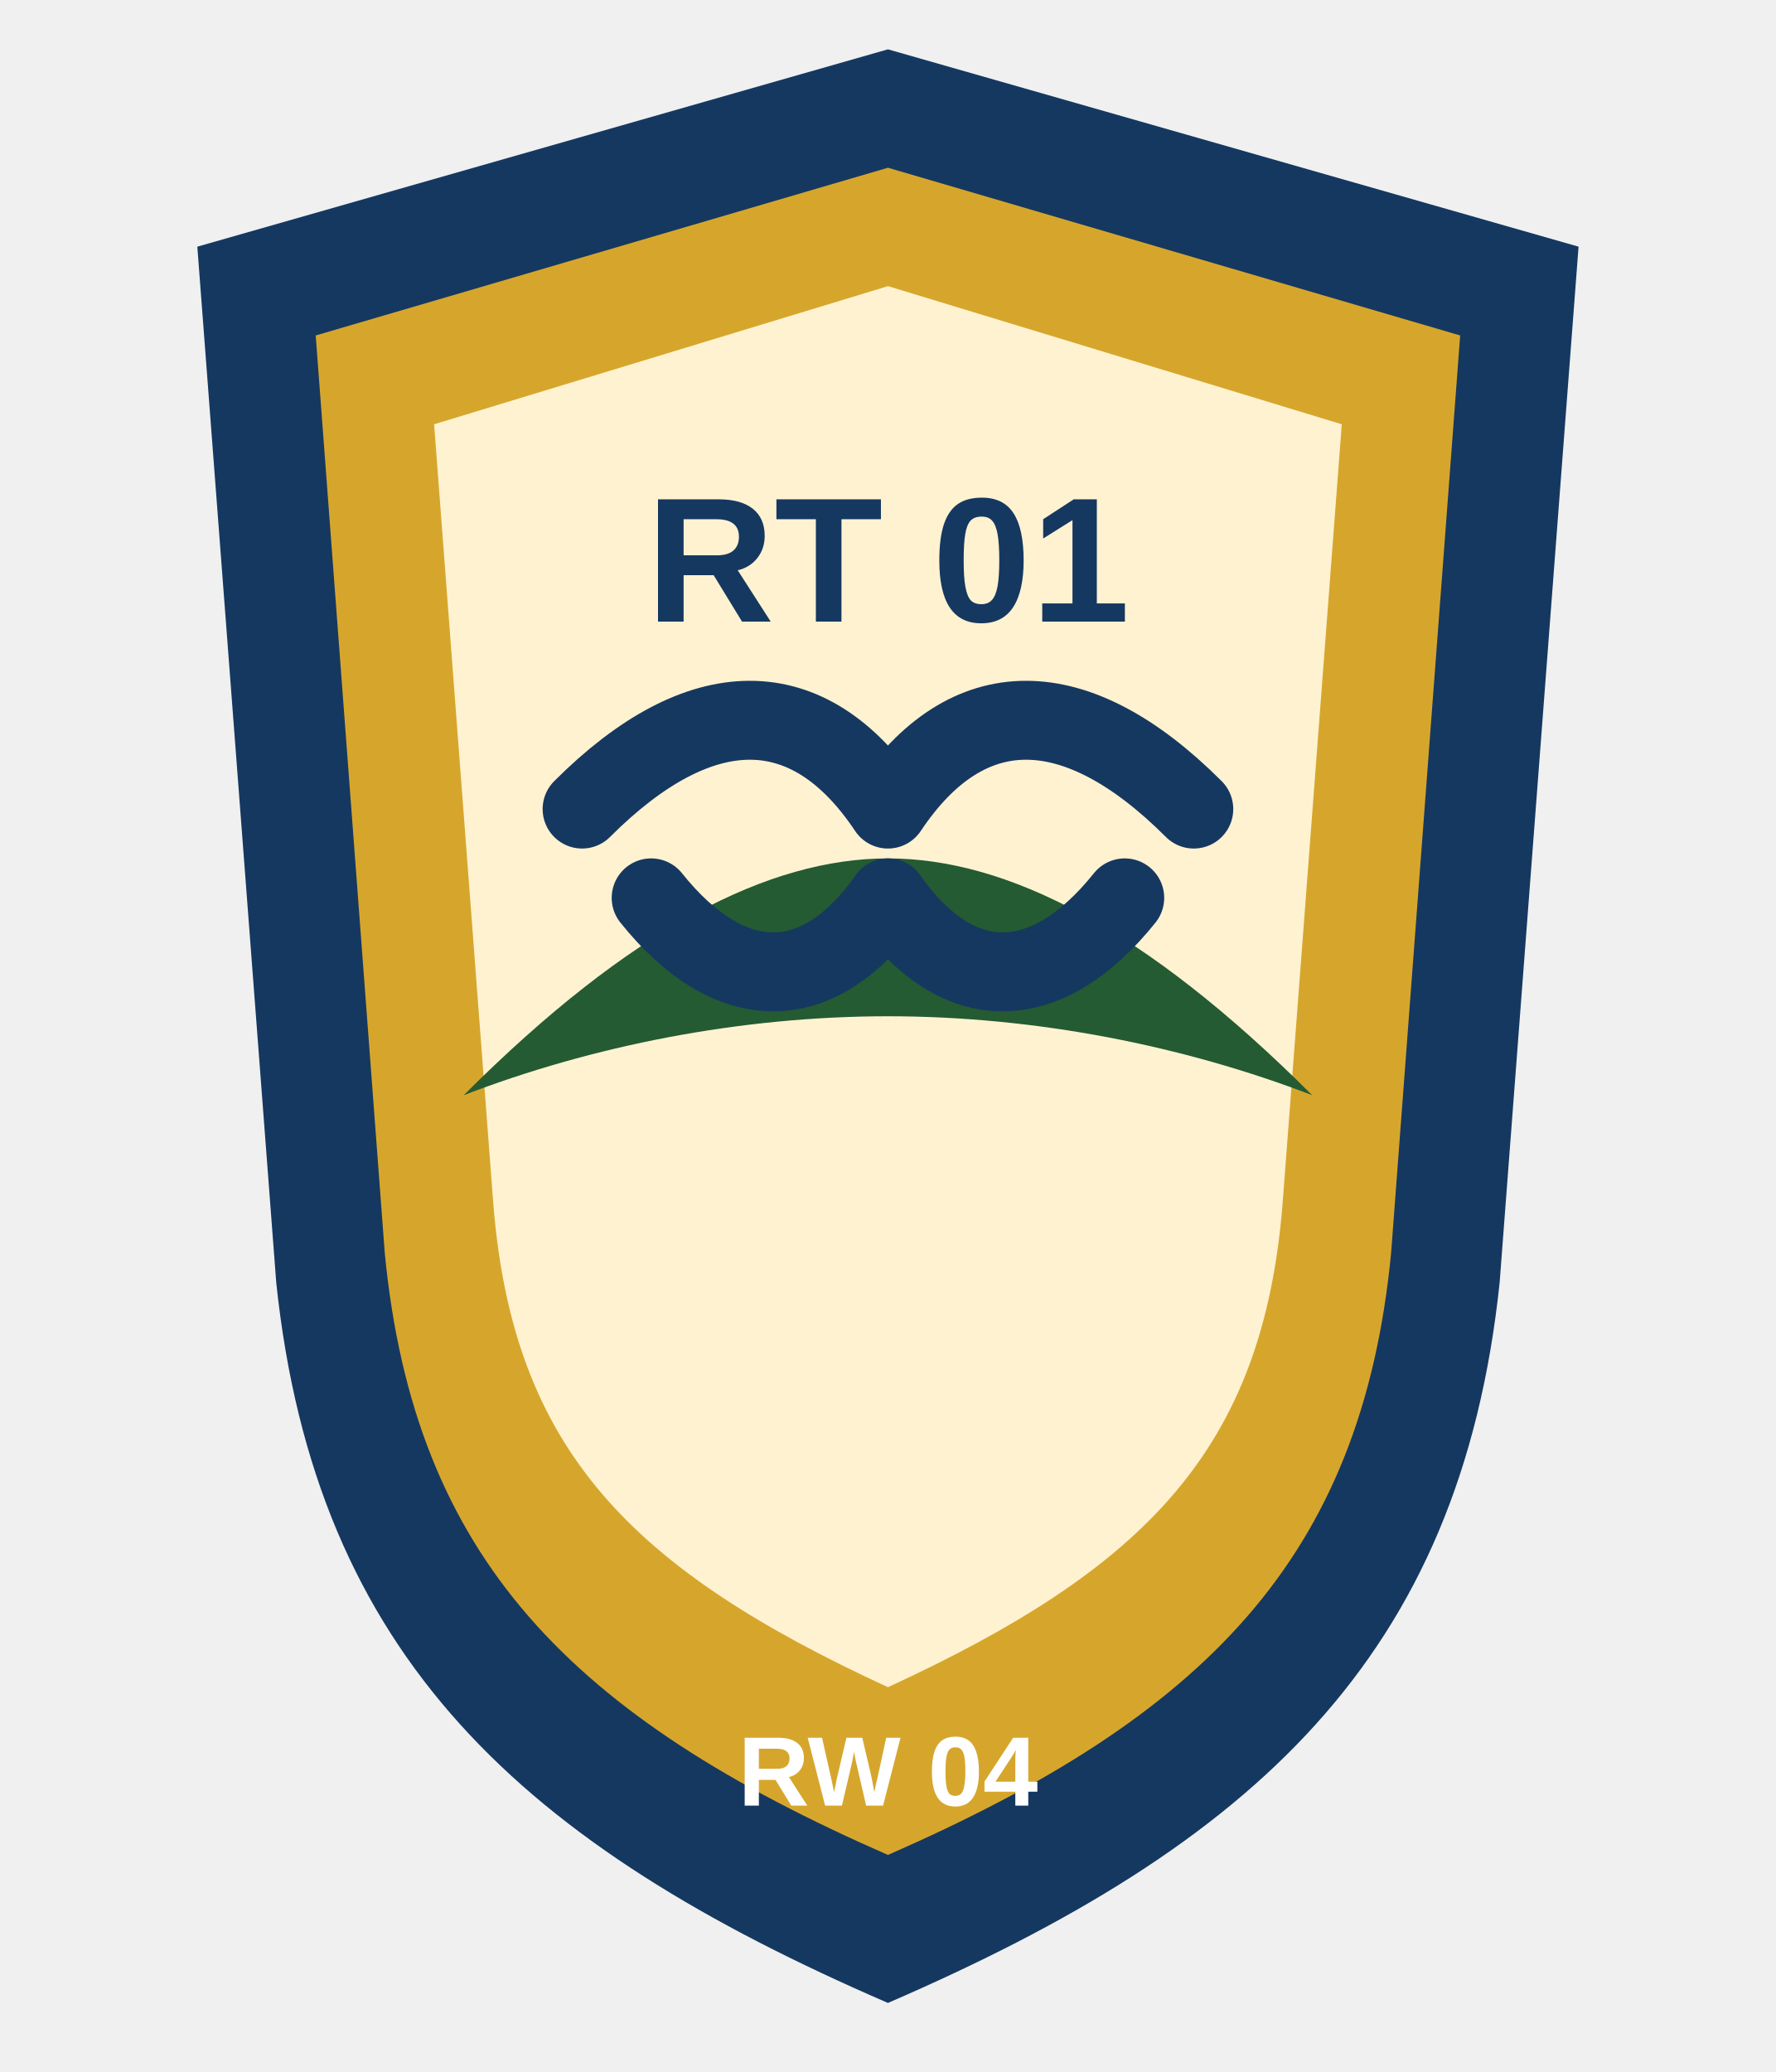
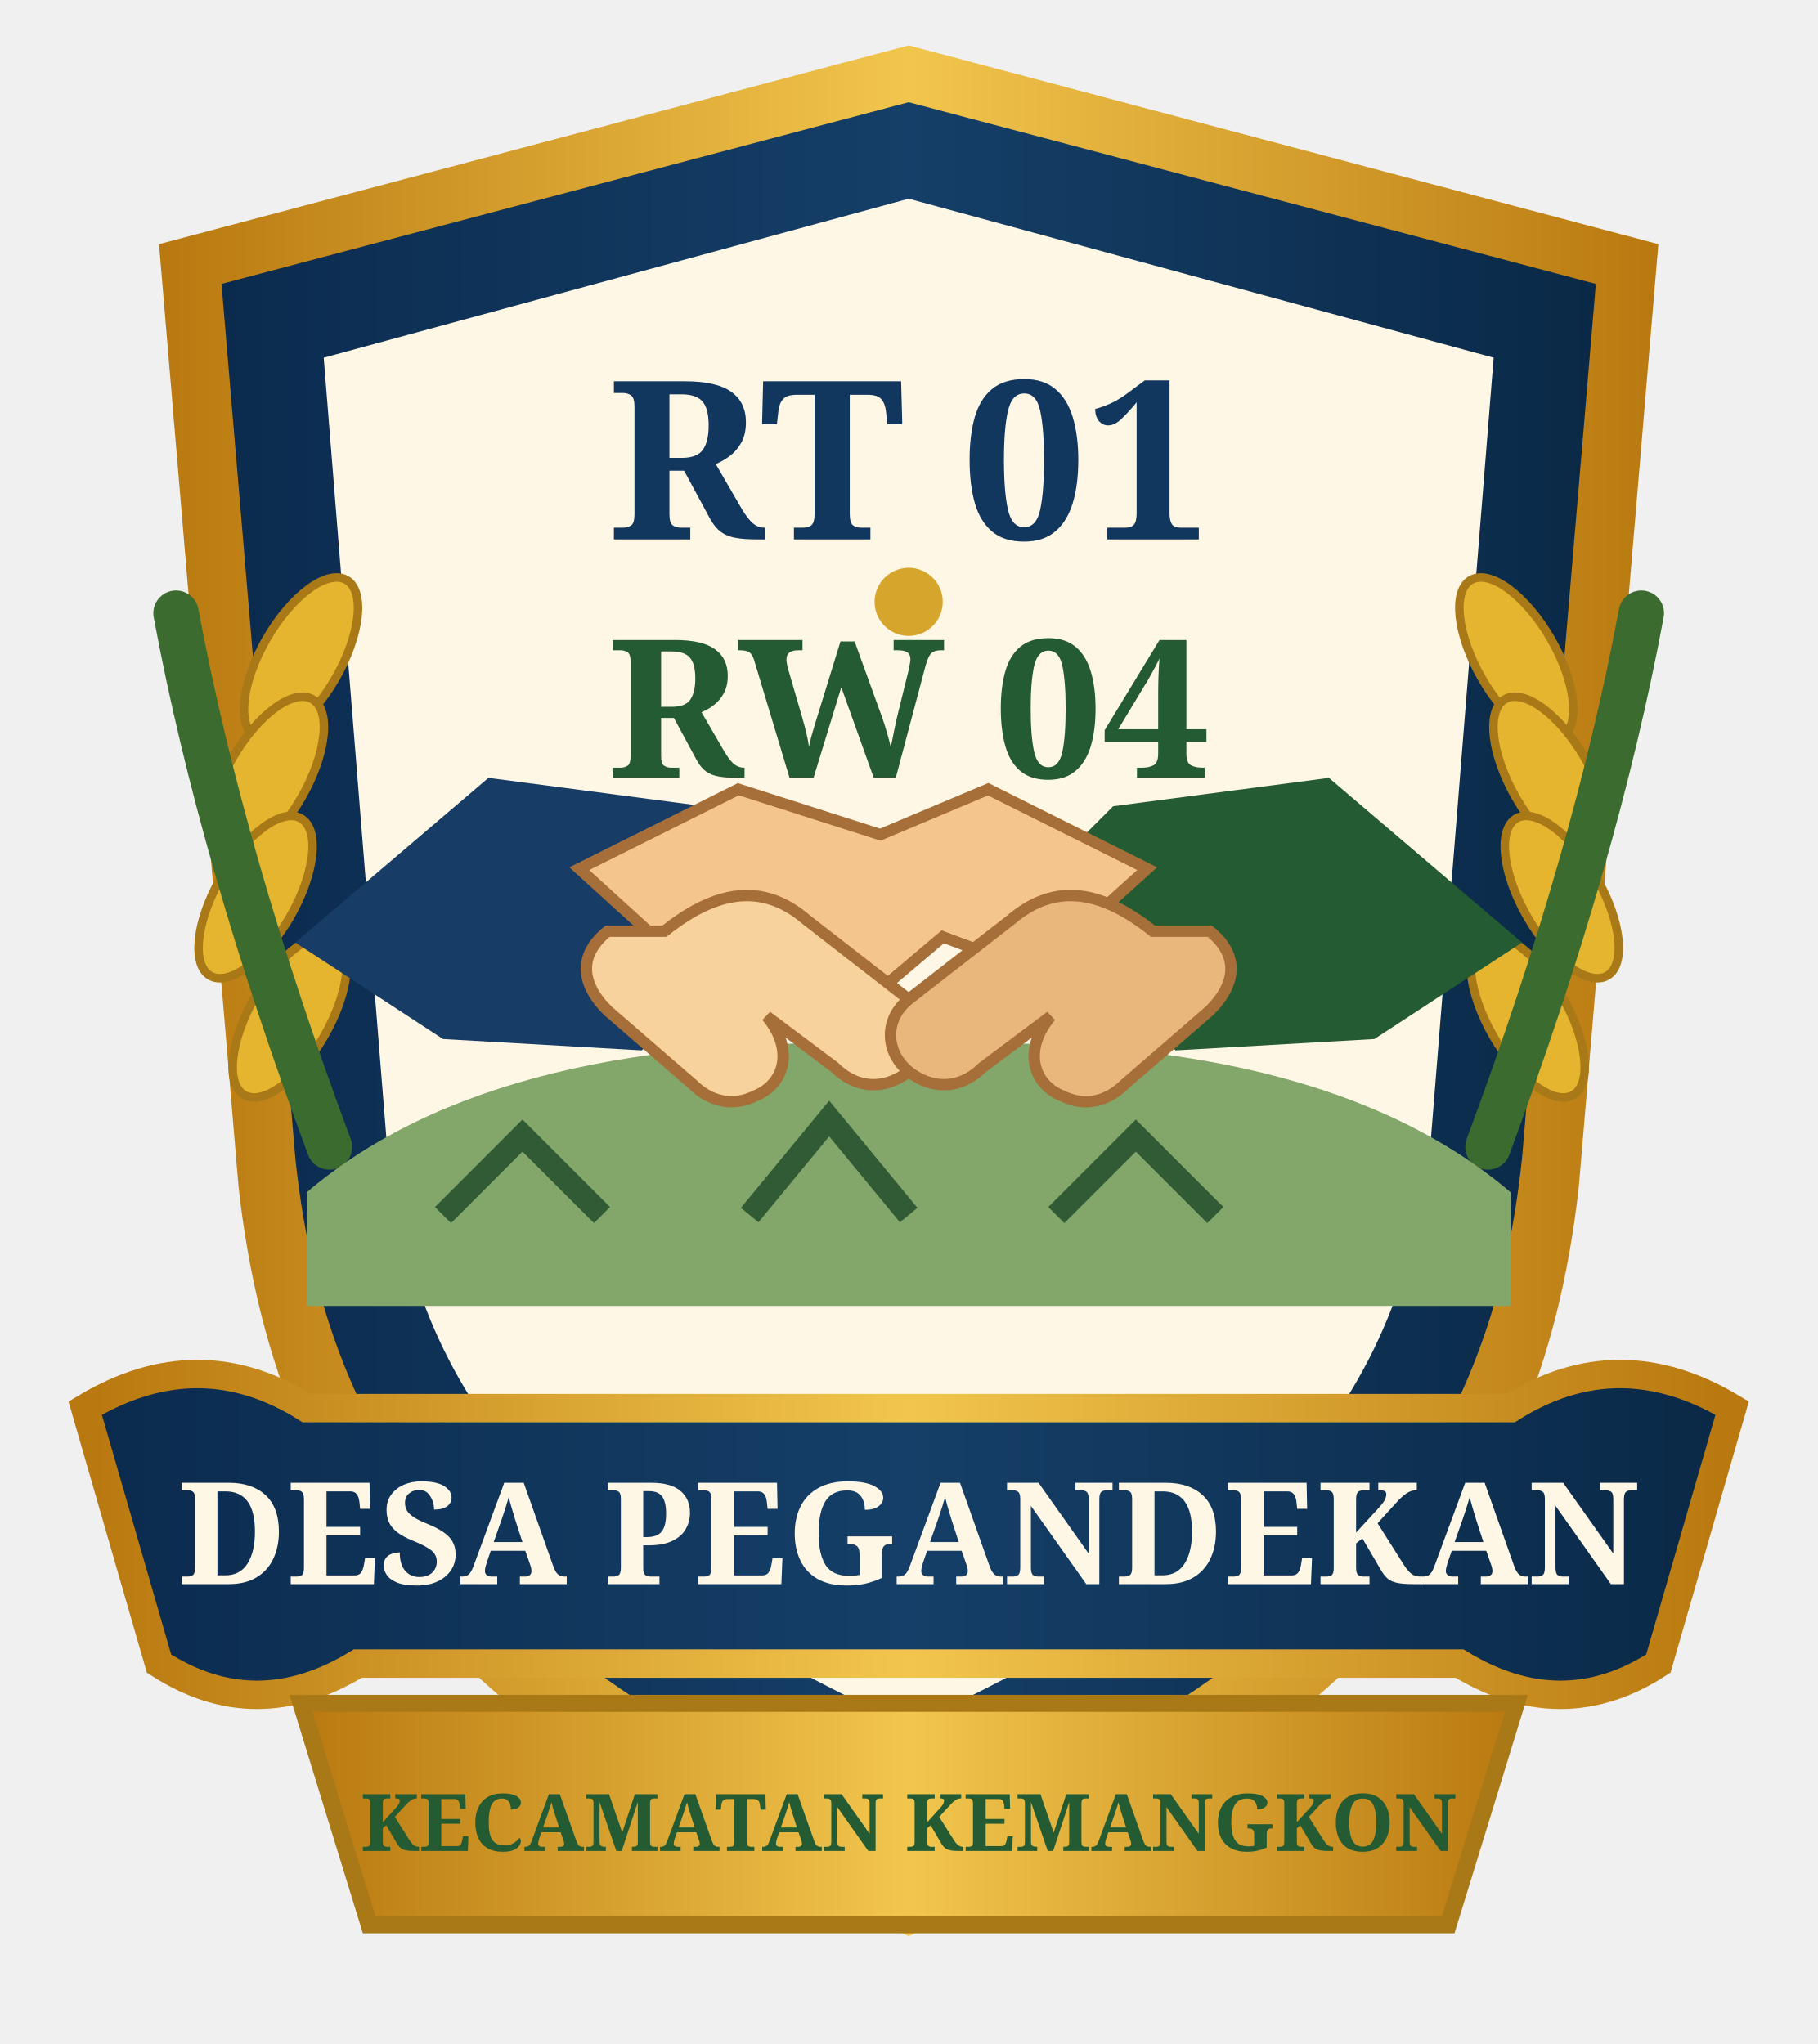
- <svg xmlns="http://www.w3.org/2000/svg" viewBox="0 0 180 210">
-   <path fill="#153860" d="M90 5 160 25l-8 105c-4 38-25 57-62 73-37-16-58-35-62-73L20 25 90 5Z" />
-   <path fill="#d6a62c" d="M90 17 148 34l-7 93c-3 31-19 47-51 61-32-14-48-30-51-61l-7-93 58-17Z" />
-   <path fill="#fff2d1" d="M90 29 136 43l-6 79c-2 25-14 37-40 49-26-12-38-24-40-49l-6-79 46-14Z" />
-   <path fill="#245b32" d="M47 111c17-17 31-24 43-24s26 7 43 24c-13-5-28-8-43-8s-30 3-43 8Z" />
-   <path fill="none" stroke="#153860" stroke-width="8" stroke-linecap="round" d="M59 82c12-12 23-12 31 0m0 0c8-12 19-12 31 0M66 91c8 10 17 10 24 0m0 0c7 10 16 10 24 0" />
-   <text x="90" y="63" text-anchor="middle" font-family="Arial" font-size="18" font-weight="800" fill="#153860">RT 01</text>
-   <text x="90" y="183" text-anchor="middle" font-family="Arial" font-size="10" font-weight="800" fill="#fff">RW 04</text>
+ <svg xmlns="http://www.w3.org/2000/svg" viewBox="0 0 320 360" role="img" aria-labelledby="title desc">
+   <defs>
+     <linearGradient id="gold" x1="0" x2="1">
+       <stop stop-color="#B97910" />
+       <stop offset=".5" stop-color="#F2C64D" />
+       <stop offset="1" stop-color="#B97910" />
+     </linearGradient>
+     <linearGradient id="navy" x1="0" x2="1">
+       <stop stop-color="#0B2B4E" />
+       <stop offset=".5" stop-color="#153F68" />
+       <stop offset="1" stop-color="#0A2947" />
+     </linearGradient>
+     <linearGradient id="green" x1="0" x2="1">
+       <stop stop-color="#163F25" />
+       <stop offset="1" stop-color="#2F6A3D" />
+     </linearGradient>
+   </defs>
+   <path fill="url(#gold)" d="M160 8 292 43l-14 166c-7 63-42 99-118 132-76-33-111-69-118-132L28 43 160 8Z" />
+   <path fill="url(#navy)" d="M160 18 281 50l-13 154c-6 57-37 89-108 121-71-32-102-64-108-121L39 50 160 18Z" />
+   <path fill="#FFF7E5" d="M160 35 263 63l-11 137c-5 48-30 75-92 104-62-29-87-56-92-104L57 63l103-28Z" />
+   <g fill="#E6B52F" stroke="#A87916" stroke-width="1.5">
+     <ellipse cx="53" cy="116" rx="7" ry="16" transform="rotate(30 53 116)" />
+     <ellipse cx="47" cy="137" rx="7" ry="16" transform="rotate(30 47 137)" />
+     <ellipse cx="45" cy="158" rx="7" ry="16" transform="rotate(30 45 158)" />
+     <ellipse cx="51" cy="179" rx="7" ry="16" transform="rotate(30 51 179)" />
+     <ellipse cx="267" cy="116" rx="7" ry="16" transform="rotate(-30 267 116)" />
+     <ellipse cx="273" cy="137" rx="7" ry="16" transform="rotate(-30 273 137)" />
+     <ellipse cx="275" cy="158" rx="7" ry="16" transform="rotate(-30 275 158)" />
+     <ellipse cx="269" cy="179" rx="7" ry="16" transform="rotate(-30 269 179)" />
+   </g>
+   <path d="M58 202Q39 151 31 108M262 202Q281 151 289 108" fill="none" stroke="#3B6B2F" stroke-width="8" stroke-linecap="round" />
+   <path d="M54 210Q88 181 160 184Q232 181 266 210v20H54Z" fill="#83A66B" />
+   <path d="M78 214l14-14 14 14m26 0 14-17 14 17m26 0 14-14 14 14" fill="none" stroke="#315B35" stroke-width="4" />
+   <text x="160" y="95" text-anchor="middle" font-family="Georgia,serif" font-size="39" font-weight="900" fill="#12375F">RT 01</text>
+   <path d="M78 106h62m20 0h62" stroke="url(#gold)" stroke-width="4" />
+   <circle cx="160" cy="106" r="6" fill="#D6A62C" />
+   <text x="160" y="137" text-anchor="middle" font-family="Georgia,serif" font-size="34" font-weight="900" fill="#245B32">RW 04</text>
+   <path fill="#173C65" d="M52 166l34-29 38 5 18 18-29 25-35-2Z" />
+   <path fill="#245B32" d="M268 166l-34-29-38 5-18 18 29 25 35-2Z" />
+   <path fill="#F4C58C" stroke="#A66E38" stroke-width="2" d="m102 153 28-14 25 8 19-8 28 14-20 18-16-6-13 11-13-9-16 6-22-20Z" />
+   <path fill="#F8D29D" stroke="#A66E38" stroke-width="2" d="M117 164c10-8 18-8 25-2l18 14c5 4 4 11-2 14-4 2-8 1-11-2l-12-9c5 6 3 12-2 14-4 2-8 1-11-2l-15-13c-5-5-5-10 0-14Z" />
+   <path fill="#E9B77B" stroke="#A66E38" stroke-width="2" d="M203 164c-10-8-18-8-25-2l-18 14c-5 4-4 11 2 14 4 2 8 1 11-2l12-9c-5 6-3 12 2 14 4 2 8 1 11-2l15-13c5-5 5-10 0-14Z" />
+   <path fill="url(#navy)" stroke="url(#gold)" stroke-width="5" d="M15 248q20-12 39 0h212q19-12 39 0l-13 45q-17 11-35 0H63q-18 11-35 0Z" />
+   <text x="160" y="279" text-anchor="middle" font-family="Georgia,serif" font-size="25" font-weight="900" fill="#FFF7E5">DESA PEGANDEKAN</text>
+   <path fill="url(#gold)" stroke="#A87916" stroke-width="3" d="M53 300h214l-12 39H65Z" />
+   <text x="160" y="326" text-anchor="middle" font-family="Georgia,serif" font-size="14" font-weight="900" fill="#245B32">KECAMATAN KEMANGKON</text>
</svg>
